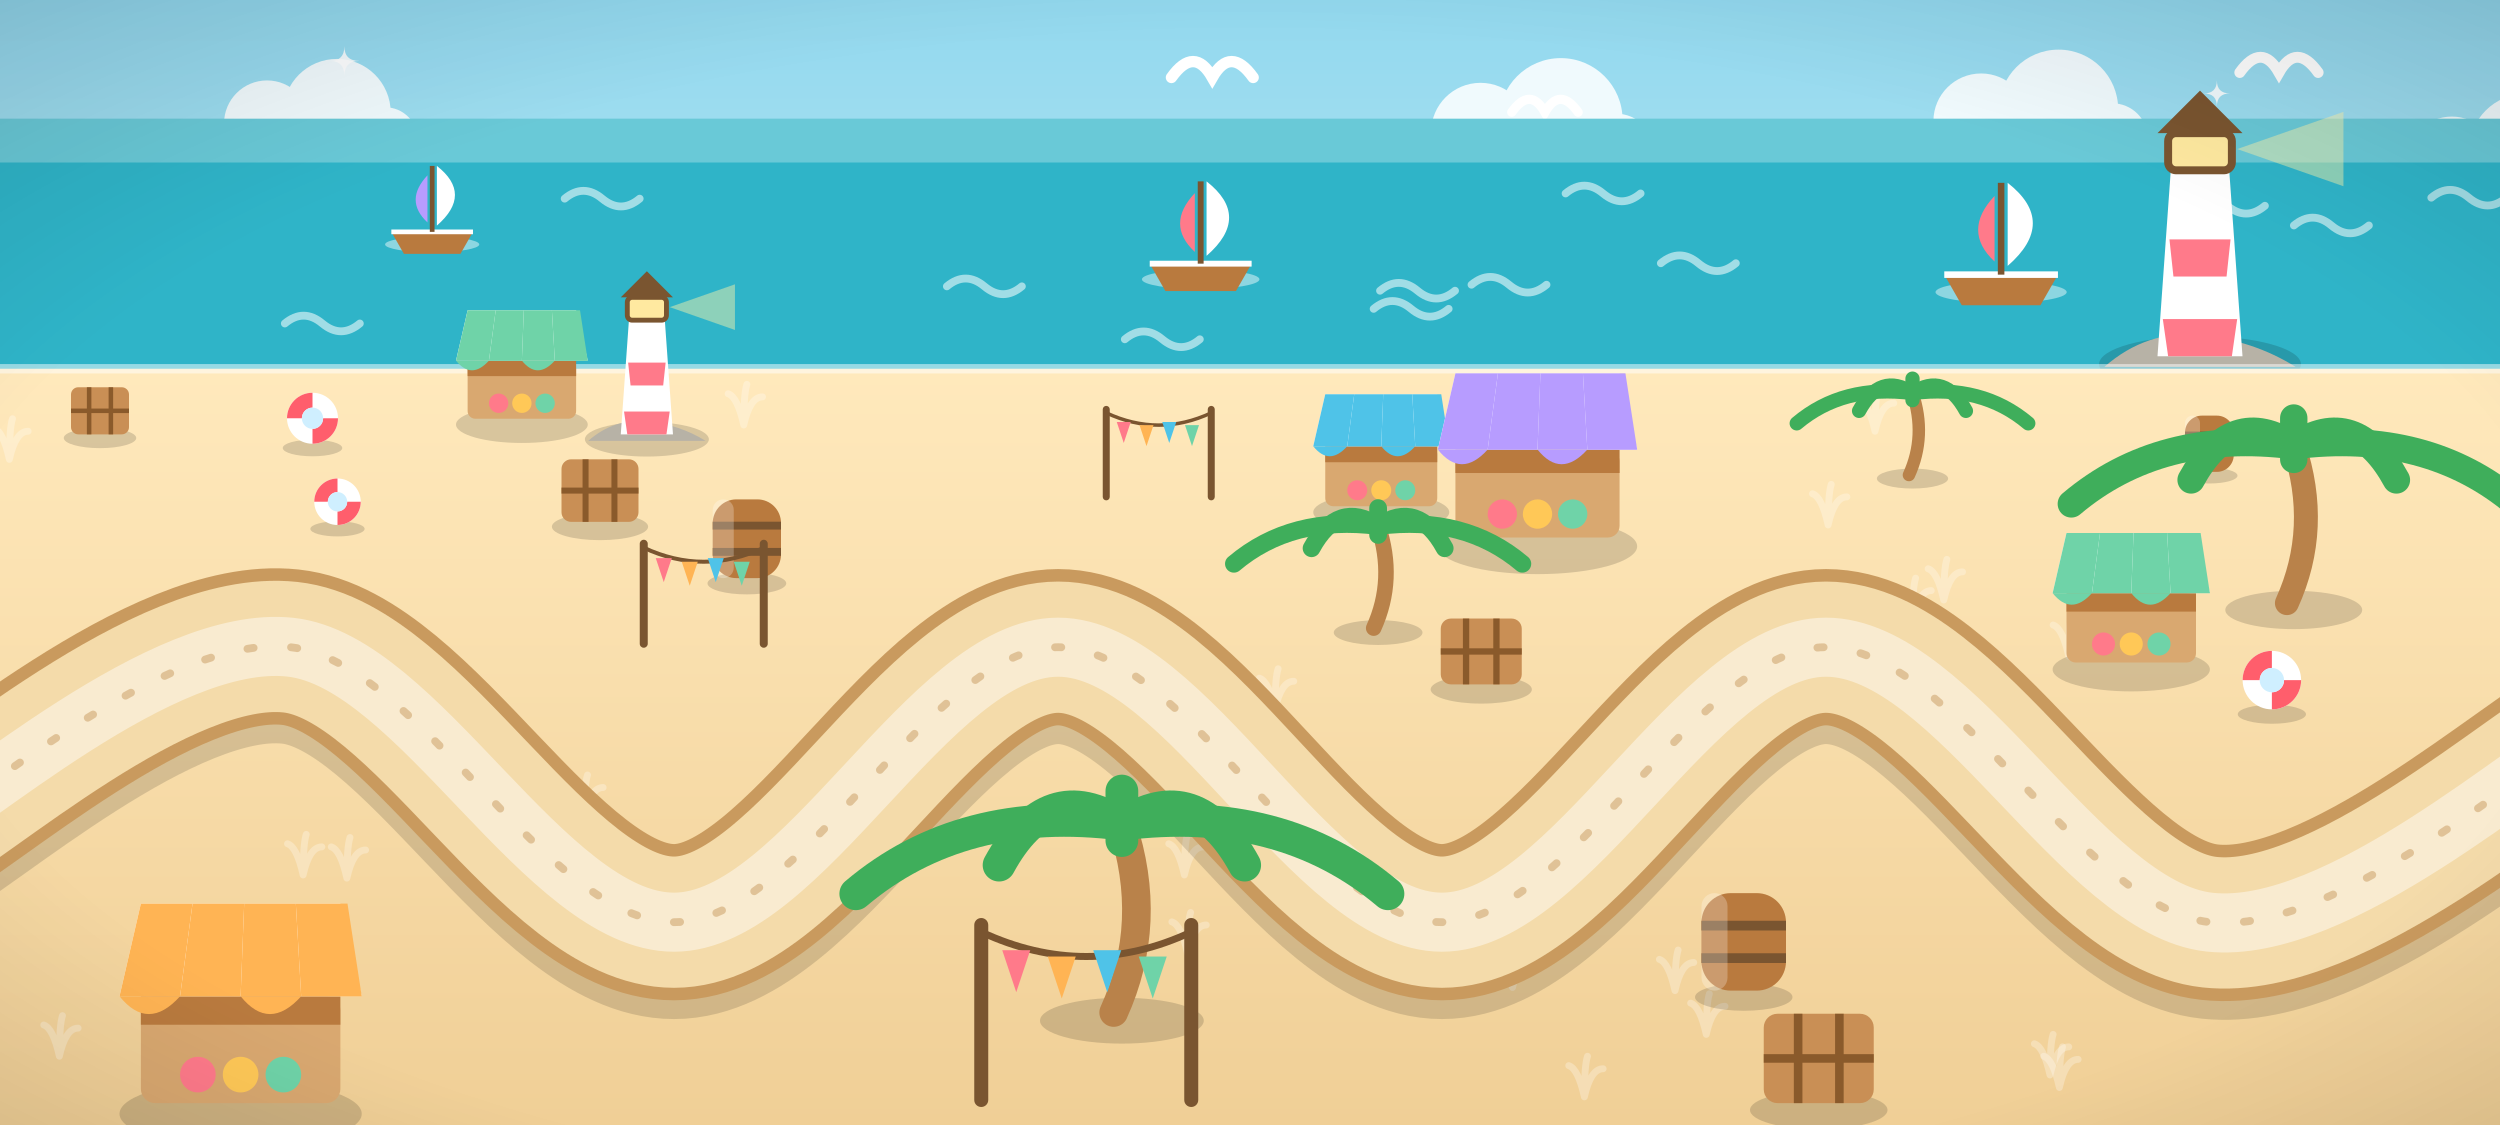
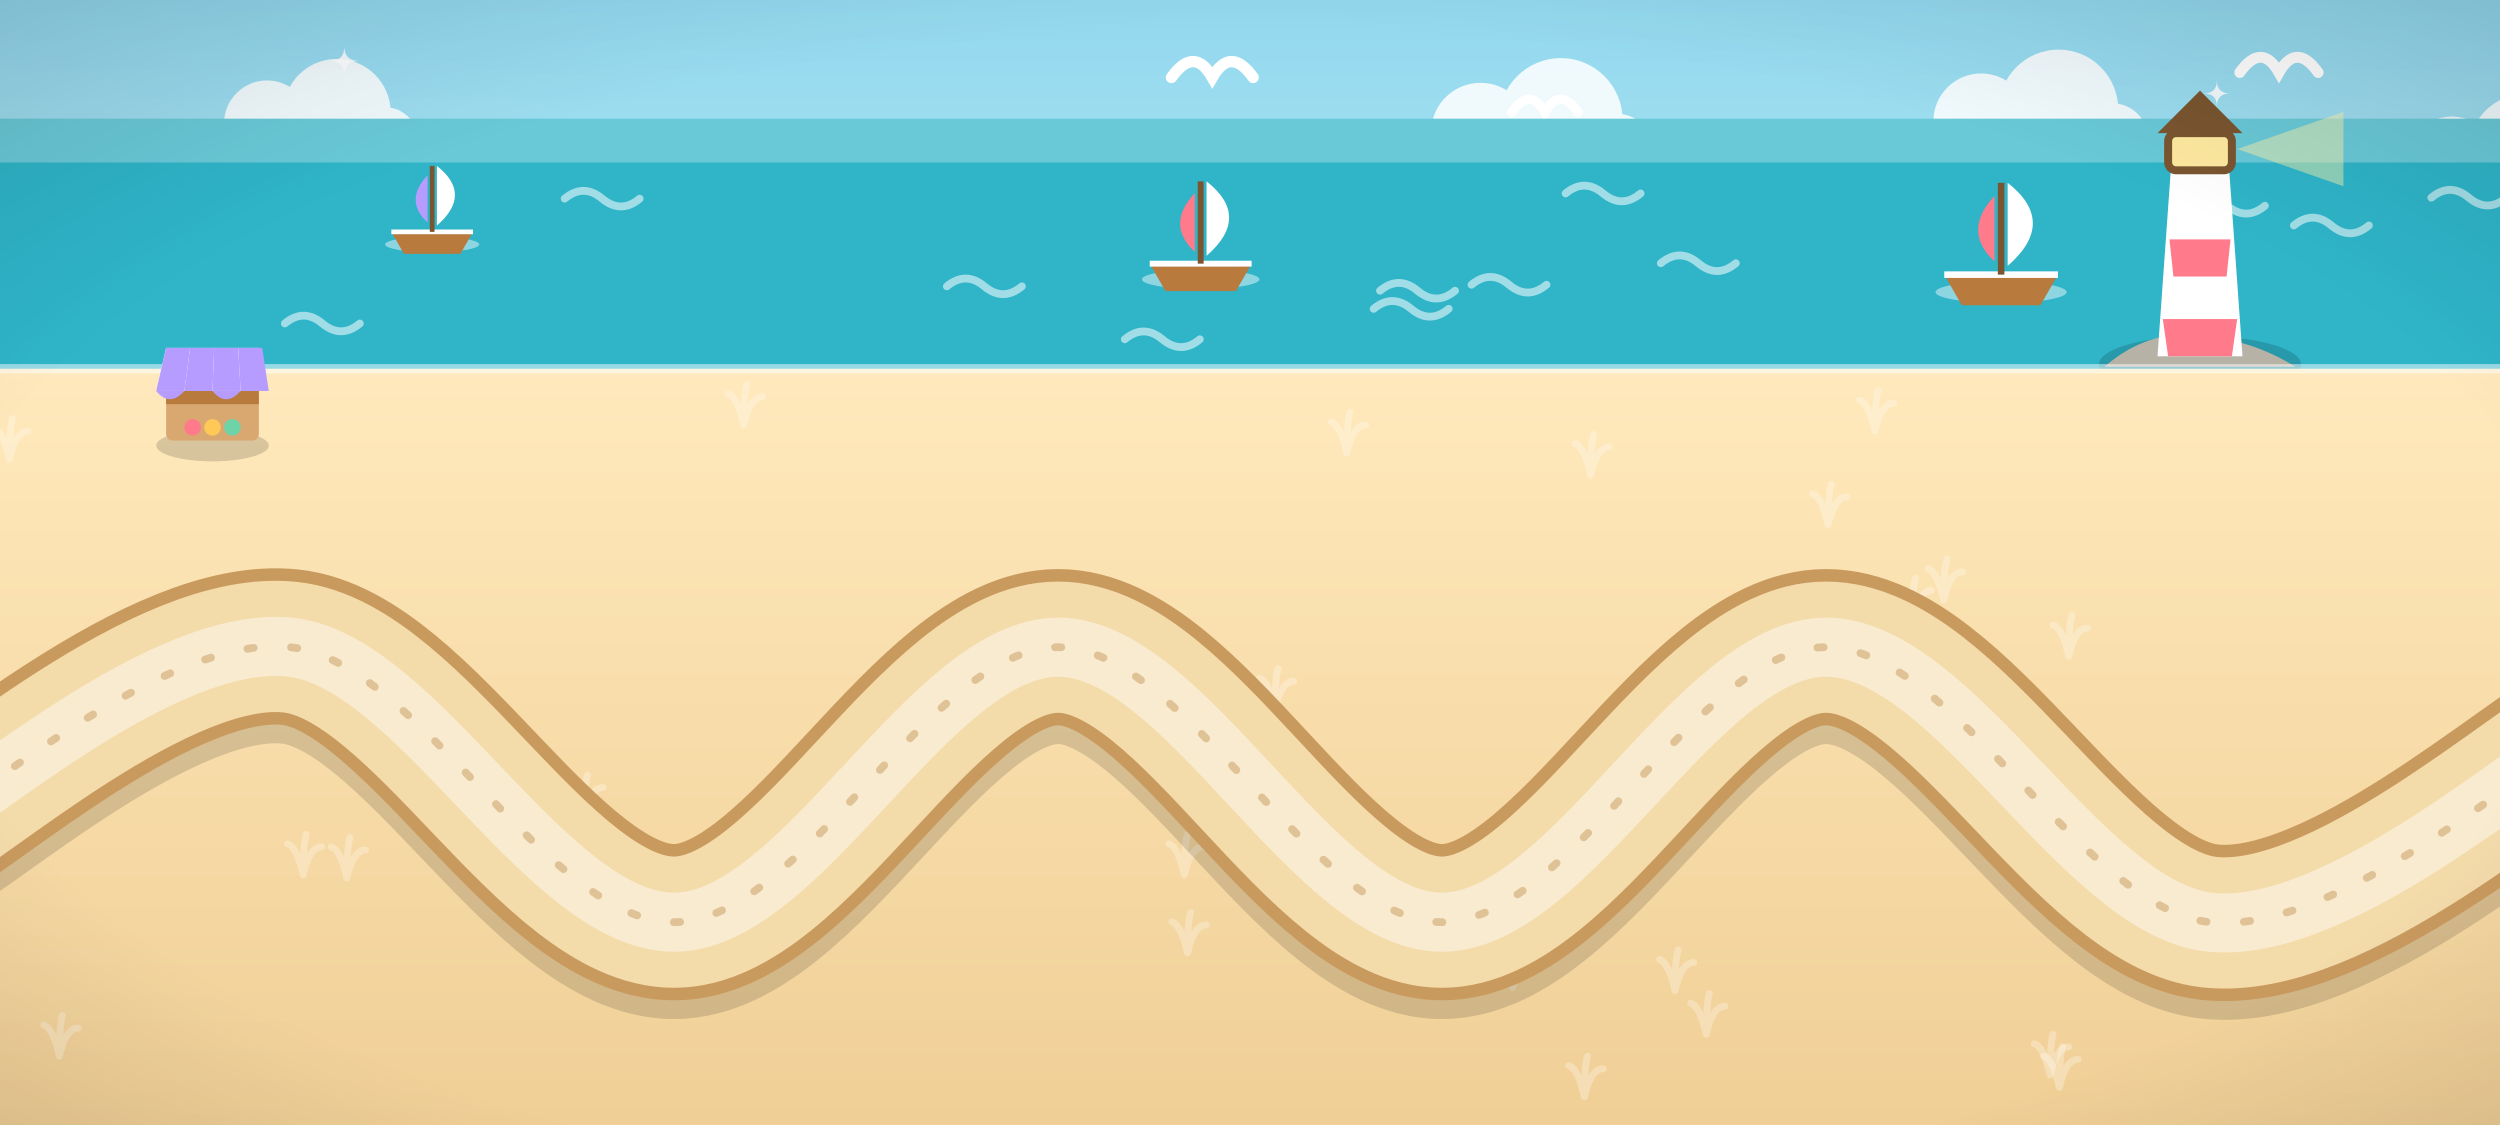
<svg xmlns="http://www.w3.org/2000/svg" viewBox="0 0 800 360" preserveAspectRatio="xMidYMid slice" role="img" aria-label="Vịnh Từ lớp 3">
  <defs>
    <linearGradient id="sk" x1="0" y1="0" x2="0" y2="1">
      <stop offset="0" stop-color="#92D8EE" />
      <stop offset="1" stop-color="#F2FFFB" />
    </linearGradient>
    <linearGradient id="gr" x1="0" y1="0" x2="0" y2="1">
      <stop offset="0" stop-color="#FFE9BC" />
      <stop offset="1" stop-color="#F0CF96" />
    </linearGradient>
    <radialGradient id="vg" cx=".5" cy=".55" r=".8">
      <stop offset=".65" stop-color="#000" stop-opacity="0" />
      <stop offset="1" stop-color="#000" stop-opacity=".16" />
    </radialGradient>
  </defs>
  <rect width="800" height="360" fill="url(#sk)" />
  <g transform="translate(97.5 48.1) scale(0.8602425)" opacity="0.85">
    <ellipse cx="0" cy="0" rx="46" ry="14" fill="#fff" />
    <circle cx="-14" cy="-10" r="16" fill="#fff" />
    <circle cx="12" cy="-14" r="20" fill="#fff" />
    <circle cx="30" cy="-4" r="12" fill="#fff" />
  </g>
  <g transform="translate(287.4 68) scale(0.7500951)" opacity="0.85">
    <ellipse cx="0" cy="0" rx="46" ry="14" fill="#fff" />
    <circle cx="-14" cy="-10" r="16" fill="#fff" />
    <circle cx="12" cy="-14" r="20" fill="#fff" />
    <circle cx="30" cy="-4" r="12" fill="#fff" />
  </g>
  <g transform="translate(487.6 52.2) scale(0.9882993)" opacity="0.85">
    <ellipse cx="0" cy="0" rx="46" ry="14" fill="#fff" />
    <circle cx="-14" cy="-10" r="16" fill="#fff" />
    <circle cx="12" cy="-14" r="20" fill="#fff" />
    <circle cx="30" cy="-4" r="12" fill="#fff" />
  </g>
  <g transform="translate(647.3 48.3) scale(0.9535184)" opacity="0.85">
    <ellipse cx="0" cy="0" rx="46" ry="14" fill="#fff" />
    <circle cx="-14" cy="-10" r="16" fill="#fff" />
    <circle cx="12" cy="-14" r="20" fill="#fff" />
    <circle cx="30" cy="-4" r="12" fill="#fff" />
  </g>
  <g transform="translate(797.4 61.1) scale(0.9153092)" opacity="0.85">
    <ellipse cx="0" cy="0" rx="46" ry="14" fill="#fff" />
    <circle cx="-14" cy="-10" r="16" fill="#fff" />
    <circle cx="12" cy="-14" r="20" fill="#fff" />
    <circle cx="30" cy="-4" r="12" fill="#fff" />
  </g>
-   <path d="M323.3 65.5Q323.3 70.4 328.2 70.4Q323.3 70.4 323.3 75.3Q323.3 70.4 318.4 70.4Q323.3 70.4 323.3 65.5z" fill="#fff" opacity=".85" />
-   <path d="M199.4 63.2Q199.4 68.4 204.6 68.4Q199.4 68.4 199.4 73.6Q199.4 68.4 194.2 68.4Q199.4 68.4 199.4 63.2z" fill="#fff" opacity=".85" />
-   <path d="M541.4 69.8Q541.4 74.6 546.1 74.6Q541.4 74.6 541.4 79.4Q541.4 74.6 536.6 74.6Q541.4 74.6 541.4 69.8z" fill="#fff" opacity=".85" />
-   <path d="M456 54.2Q456 59.2 461 59.2Q456 59.2 456 64.1Q456 59.2 451.1 59.2Q456 59.2 456 54.2z" fill="#fff" opacity=".85" />
-   <path d="M110.2 14.8Q110.2 19.5 115 19.5Q110.2 19.5 110.2 24.3Q110.2 19.5 105.5 19.5Q110.2 19.5 110.2 14.8z" fill="#fff" opacity=".85" />
-   <path d="M709.4 25.7Q709.4 29.9 713.6 29.9Q709.4 29.9 709.4 34.1Q709.4 29.9 705.2 29.9Q709.4 29.9 709.4 25.7z" fill="#fff" opacity=".85" />
+   <path d="M323.3 65.5 Q323.3 70.4 328.2 70.4 Q323.3 70.4 323.3 75.3Q323.3 70.4 318.4 70.4Q323.3 70.4 323.3 65.5z" fill="#fff" opacity=".85" />
+   <path d="M199.4 63.2 Q199.4 68.4 204.6 68.4 Q199.4 68.4 199.4 73.6Q199.4 68.4 194.2 68.4Q199.4 68.4 199.4 63.2z" fill="#fff" opacity=".85" />
+   <path d="M541.4 69.8 Q541.4 74.6 546.1 74.6 Q541.4 74.6 541.4 79.4Q541.4 74.6 536.6 74.6Q541.4 74.6 541.4 69.8z" fill="#fff" opacity=".85" />
+   <path d="M456 54.2 Q456 59.2 461 59.2 Q456 59.2 456 64.1Q456 59.2 451.1 59.2Q456 59.2 456 54.2z" fill="#fff" opacity=".85" />
+   <path d="M110.2 14.8 Q110.2 19.5 115 19.5 Q110.2 19.5 110.2 24.3Q110.2 19.5 105.5 19.5Q110.2 19.5 110.2 14.8z" fill="#fff" opacity=".85" />
+   <path d="M709.4 25.7 Q709.4 29.9 713.6 29.9 Q709.4 29.9 709.4 34.1Q709.4 29.9 705.2 29.9Q709.4 29.9 709.4 25.7z" fill="#fff" opacity=".85" />
  <path d="M716.733 23.2q6.965-9.751 12.537 0q5.572-9.751 12.537 0" stroke="#fff" stroke-width="3.483" fill="none" stroke-linecap="round" />
  <path d="M483.75 35.917q5.905-8.266 10.628 0q4.724-8.266 10.628 0" stroke="#fff" stroke-width="2.952" fill="none" stroke-linecap="round" />
  <path d="M374.865 24.787q7.263-10.168 13.073 0q5.81-10.168 13.073 0" stroke="#fff" stroke-width="3.631" fill="none" stroke-linecap="round" />
  <path d="M437.901 71.594q5.979-8.371 10.763 0q4.784-8.371 10.763 0" stroke="#fff" stroke-width="2.99" fill="none" stroke-linecap="round" />
  <rect y="38" width="800" height="90" fill="#2FB4C8" />
  <rect y="38" width="800" height="14" fill="#fff" opacity=".28" />
  <path d="M778.018 63.259q6-5 12 0t12 0" stroke="#fff" stroke-opacity=".55" stroke-width="2.500" fill="none" stroke-linecap="round" />
  <path d="M700.767 65.85q6-5 12 0t12 0" stroke="#fff" stroke-opacity=".55" stroke-width="2.500" fill="none" stroke-linecap="round" />
  <path d="M441.61 93.031q6-5 12 0t12 0" stroke="#fff" stroke-opacity=".55" stroke-width="2.500" fill="none" stroke-linecap="round" />
  <path d="M470.882 91.114q6-5 12 0t12 0" stroke="#fff" stroke-opacity=".55" stroke-width="2.500" fill="none" stroke-linecap="round" />
  <path d="M439.568 98.831q6-5 12 0t12 0" stroke="#fff" stroke-opacity=".55" stroke-width="2.500" fill="none" stroke-linecap="round" />
  <path d="M91.146 103.515q6-5 12 0t12 0" stroke="#fff" stroke-opacity=".55" stroke-width="2.500" fill="none" stroke-linecap="round" />
  <path d="M180.696 63.569q6-5 12 0t12 0" stroke="#fff" stroke-opacity=".55" stroke-width="2.500" fill="none" stroke-linecap="round" />
  <path d="M500.99 61.908q6-5 12 0t12 0" stroke="#fff" stroke-opacity=".55" stroke-width="2.500" fill="none" stroke-linecap="round" />
  <path d="M359.943 108.571q6-5 12 0t12 0" stroke="#fff" stroke-opacity=".55" stroke-width="2.500" fill="none" stroke-linecap="round" />
  <path d="M303 91.633q6-5 12 0t12 0" stroke="#fff" stroke-opacity=".55" stroke-width="2.500" fill="none" stroke-linecap="round" />
  <path d="M734.043 72.151q6-5 12 0t12 0" stroke="#fff" stroke-opacity=".55" stroke-width="2.500" fill="none" stroke-linecap="round" />
  <path d="M531.471 84.235q6-5 12 0t12 0" stroke="#fff" stroke-opacity=".55" stroke-width="2.500" fill="none" stroke-linecap="round" />
  <g transform="translate(138.2945 75.2038) scale(0.5024421)">
    <ellipse cx="0" cy="6" rx="30" ry="5" fill="#fff" opacity=".45" />
    <path d="M-26-2h52l-8 14h-36z" fill="#B97A3E" />
    <path d="M-26-2h52" stroke="#fff" stroke-width="3" />
    <rect x="-1.500" y="-44" width="3" height="42" fill="#7A5530" />
    <path d="M3-44Q26-26 3-6z" fill="#fff" />
    <path d="M-3-38Q-18-22-3-8z" fill="#B79CFF" />
  </g>
  <g transform="translate(384.2162 85.62696) scale(0.6270027)">
    <ellipse cx="0" cy="6" rx="30" ry="5" fill="#fff" opacity=".45" />
    <path d="M-26-2h52l-8 14h-36z" fill="#B97A3E" />
    <path d="M-26-2h52" stroke="#fff" stroke-width="3" />
    <rect x="-1.500" y="-44" width="3" height="42" fill="#7A5530" />
    <path d="M3-44Q26-26 3-6z" fill="#fff" />
    <path d="M-3-38Q-18-22-3-8z" fill="#FF7A8A" />
  </g>
  <g transform="translate(640.3546 89.28498) scale(0.6995623)">
    <ellipse cx="0" cy="6" rx="30" ry="5" fill="#fff" opacity=".45" />
    <path d="M-26-2h52l-8 14h-36z" fill="#B97A3E" />
    <path d="M-26-2h52" stroke="#fff" stroke-width="3" />
    <rect x="-1.500" y="-44" width="3" height="42" fill="#7A5530" />
    <path d="M3-44Q26-26 3-6z" fill="#fff" />
    <path d="M-3-38Q-18-22-3-8z" fill="#FF7A8A" />
  </g>
  <g transform="translate(704 114) scale(0.85)">
    <ellipse cx="0" cy="3" rx="38" ry="10.6" fill="#000" opacity=".15" />
    <path d="M-36 4Q-20-10 0-8T36 4z" fill="#B7B2A6" />
    <path d="M-16 0L-11-70h22L16 0z" fill="#fff" />
    <path d="M-14-14h28l-2 14h-24zM-11.500-44h23l-1.500 14h-20z" fill="#FF7A8A" />
    <rect x="-12" y="-84" width="24" height="14" rx="3" fill="#FFE9A0" stroke="#7A5530" stroke-width="3" />
    <path d="M-16-84h32l-16-16z" fill="#7A5530" />
    <path d="M14-78l40-14v28z" fill="#FFF3A8" opacity=".45" />
  </g>
  <rect y="118" width="800" height="242" fill="url(#gr)" />
  <path d="M0 118h800" stroke="#fff" stroke-opacity=".5" stroke-width="3" />
  <path d="M408 227q-2-9-5-10M408 227q0-10 1-13M408 227q2-9 6-9" stroke="#fff" stroke-opacity=".28" stroke-width="2.200" stroke-linecap="round" fill="none" />
  <path d="M600 138q-2-9-5-10M600 138q0-10 1-13M600 138q2-9 6-9" stroke="#fff" stroke-opacity=".28" stroke-width="2.200" stroke-linecap="round" fill="none" />
  <path d="M100 223q-2-9-5-10M100 223q0-10 1-13M100 223q2-9 6-9" stroke="#fff" stroke-opacity=".28" stroke-width="2.200" stroke-linecap="round" fill="none" />
  <path d="M178 289q-2-9-5-10M178 289q0-10 1-13M178 289q2-9 6-9" stroke="#fff" stroke-opacity=".28" stroke-width="2.200" stroke-linecap="round" fill="none" />
  <path d="M187 261q-2-9-5-10M187 261q0-10 1-13M187 261q2-9 6-9" stroke="#fff" stroke-opacity=".28" stroke-width="2.200" stroke-linecap="round" fill="none" />
  <path d="M484 316q-2-9-5-10M484 316q0-10 1-13M484 316q2-9 6-9" stroke="#fff" stroke-opacity=".28" stroke-width="2.200" stroke-linecap="round" fill="none" />
  <path d="M509 152q-2-9-5-10M509 152q0-10 1-13M509 152q2-9 6-9" stroke="#fff" stroke-opacity=".28" stroke-width="2.200" stroke-linecap="round" fill="none" />
  <path d="M97 280q-2-9-5-10M97 280q0-10 1-13M97 280q2-9 6-9" stroke="#fff" stroke-opacity=".28" stroke-width="2.200" stroke-linecap="round" fill="none" />
  <path d="M238 136q-2-9-5-10M238 136q0-10 1-13M238 136q2-9 6-9" stroke="#fff" stroke-opacity=".28" stroke-width="2.200" stroke-linecap="round" fill="none" />
  <path d="M536 317q-2-9-5-10M536 317q0-10 1-13M536 317q2-9 6-9" stroke="#fff" stroke-opacity=".28" stroke-width="2.200" stroke-linecap="round" fill="none" />
  <path d="M662 210q-2-9-5-10M662 210q0-10 1-13M662 210q2-9 6-9" stroke="#fff" stroke-opacity=".28" stroke-width="2.200" stroke-linecap="round" fill="none" />
  <path d="M585 168q-2-9-5-10M585 168q0-10 1-13M585 168q2-9 6-9" stroke="#fff" stroke-opacity=".28" stroke-width="2.200" stroke-linecap="round" fill="none" />
  <path d="M781 274q-2-9-5-10M781 274q0-10 1-13M781 274q2-9 6-9" stroke="#fff" stroke-opacity=".28" stroke-width="2.200" stroke-linecap="round" fill="none" />
  <path d="M19 338q-2-9-5-10M19 338q0-10 1-13M19 338q2-9 6-9" stroke="#fff" stroke-opacity=".28" stroke-width="2.200" stroke-linecap="round" fill="none" />
  <path d="M656 344q-2-9-5-10M656 344q0-10 1-13M656 344q2-9 6-9" stroke="#fff" stroke-opacity=".28" stroke-width="2.200" stroke-linecap="round" fill="none" />
  <path d="M493 280q-2-9-5-10M493 280q0-10 1-13M493 280q2-9 6-9" stroke="#fff" stroke-opacity=".28" stroke-width="2.200" stroke-linecap="round" fill="none" />
  <path d="M380 305q-2-9-5-10M380 305q0-10 1-13M380 305q2-9 6-9" stroke="#fff" stroke-opacity=".28" stroke-width="2.200" stroke-linecap="round" fill="none" />
  <path d="M462 314q-2-9-5-10M462 314q0-10 1-13M462 314q2-9 6-9" stroke="#fff" stroke-opacity=".28" stroke-width="2.200" stroke-linecap="round" fill="none" />
  <path d="M57 203q-2-9-5-10M57 203q0-10 1-13M57 203q2-9 6-9" stroke="#fff" stroke-opacity=".28" stroke-width="2.200" stroke-linecap="round" fill="none" />
  <path d="M612 198q-2-9-5-10M612 198q0-10 1-13M612 198q2-9 6-9" stroke="#fff" stroke-opacity=".28" stroke-width="2.200" stroke-linecap="round" fill="none" />
  <path d="M622 192q-2-9-5-10M622 192q0-10 1-13M622 192q2-9 6-9" stroke="#fff" stroke-opacity=".28" stroke-width="2.200" stroke-linecap="round" fill="none" />
  <path d="M3 147q-2-9-5-10M3 147q0-10 1-13M3 147q2-9 6-9" stroke="#fff" stroke-opacity=".28" stroke-width="2.200" stroke-linecap="round" fill="none" />
  <path d="M379 280q-2-9-5-10M379 280q0-10 1-13M379 280q2-9 6-9" stroke="#fff" stroke-opacity=".28" stroke-width="2.200" stroke-linecap="round" fill="none" />
  <path d="M659 348q-2-9-5-10M659 348q0-10 1-13M659 348q2-9 6-9" stroke="#fff" stroke-opacity=".28" stroke-width="2.200" stroke-linecap="round" fill="none" />
  <path d="M611 224q-2-9-5-10M611 224q0-10 1-13M611 224q2-9 6-9" stroke="#fff" stroke-opacity=".28" stroke-width="2.200" stroke-linecap="round" fill="none" />
  <path d="M507 351q-2-9-5-10M507 351q0-10 1-13M507 351q2-9 6-9" stroke="#fff" stroke-opacity=".28" stroke-width="2.200" stroke-linecap="round" fill="none" />
  <path d="M431 145q-2-9-5-10M431 145q0-10 1-13M431 145q2-9 6-9" stroke="#fff" stroke-opacity=".28" stroke-width="2.200" stroke-linecap="round" fill="none" />
  <path d="M546 331q-2-9-5-10M546 331q0-10 1-13M546 331q2-9 6-9" stroke="#fff" stroke-opacity=".28" stroke-width="2.200" stroke-linecap="round" fill="none" />
  <path d="M142 264q-2-9-5-10M142 264q0-10 1-13M142 264q2-9 6-9" stroke="#fff" stroke-opacity=".28" stroke-width="2.200" stroke-linecap="round" fill="none" />
  <path d="M111 281q-2-9-5-10M111 281q0-10 1-13M111 281q2-9 6-9" stroke="#fff" stroke-opacity=".28" stroke-width="2.200" stroke-linecap="round" fill="none" />
  <path d="M-30 268.7C-9.5 258.4 51.9 202.7 92.9 207.1C133.8 211.5 174.8 295.1 215.7 295.1C256.7 295.1 297.6 207.1 338.6 207.1C379.5 207.1 420.5 295.1 461.4 295.1C502.4 295.1 543.3 207.1 584.3 207.1C625.2 207.1 666.2 290.7 707.1 295.1C748.1 299.5 809.5 243.8 830 233.5" fill="none" stroke="#000" stroke-opacity=".14" stroke-width="50" stroke-linecap="round" transform="translate(0 6)" />
  <path d="M-30 268.7C-9.5 258.4 51.9 202.7 92.9 207.1C133.8 211.5 174.8 295.1 215.7 295.1C256.7 295.1 297.6 207.1 338.6 207.1C379.5 207.1 420.5 295.1 461.4 295.1C502.4 295.1 543.3 207.1 584.3 207.1C625.2 207.1 666.2 290.7 707.1 295.1C748.1 299.5 809.5 243.8 830 233.5" fill="none" stroke="#C99A5E" stroke-width="50" stroke-linecap="round" stroke-linejoin="round" />
  <path d="M-30 268.7C-9.5 258.4 51.9 202.7 92.9 207.1C133.8 211.5 174.8 295.1 215.7 295.1C256.7 295.1 297.6 207.1 338.6 207.1C379.5 207.1 420.5 295.1 461.4 295.1C502.4 295.1 543.3 207.1 584.3 207.1C625.2 207.1 666.2 290.7 707.1 295.1C748.1 299.5 809.5 243.8 830 233.5" fill="none" stroke="#F4DBAA" stroke-width="42" stroke-linecap="round" stroke-linejoin="round" />
  <path d="M-30 268.7C-9.5 258.4 51.9 202.7 92.9 207.1C133.8 211.5 174.8 295.1 215.7 295.1C256.7 295.1 297.6 207.1 338.6 207.1C379.5 207.1 420.5 295.1 461.4 295.1C502.4 295.1 543.3 207.1 584.3 207.1C625.2 207.1 666.2 290.7 707.1 295.1C748.1 299.5 809.5 243.8 830 233.5" fill="none" stroke="#fff" stroke-opacity=".45" stroke-width="18.9" stroke-linecap="round" stroke-linejoin="round" />
  <path d="M-30 268.7C-9.5 258.4 51.9 202.7 92.9 207.1C133.8 211.5 174.8 295.1 215.7 295.1C256.7 295.1 297.6 207.1 338.6 207.1C379.5 207.1 420.5 295.1 461.4 295.1C502.4 295.1 543.3 207.1 584.3 207.1C625.2 207.1 666.2 290.7 707.1 295.1C748.1 299.5 809.5 243.8 830 233.5" fill="none" stroke="#C99A5E" stroke-opacity=".5" stroke-width="2.5" stroke-dasharray="2 12" stroke-linecap="round" />
-   <g transform="translate(167 134) scale(0.62)">
-     <ellipse cx="0" cy="3" rx="34" ry="9.5" fill="#000" opacity=".15" />
-     <rect x="-28" y="-30" width="56" height="30" rx="4" fill="#D9A870" />
-     <rect x="-28" y="-30" width="56" height="8" fill="#B97A3E" />
-     <path d="M-34-30l6-26h56l6 26z" fill="#fff" />
-     <path d="M-34 -30L-28 -56h14.500L-17 -30z" fill="#6FD3A8" />
-     <path d="M-17 -30L-13.5 -56h14.500L0 -30z" fill="#6FD3A8" />
-     <path d="M0 -30L1 -56h14.500L17 -30z" fill="#6FD3A8" />
-     <path d="M17 -30L15.5 -56h14.500L34 -30z" fill="#6FD3A8" />
-     <path d="M-34-30q8 10 17 0t17 0t17 0t17 0" fill="#6FD3A8" />
-     <circle cx="-12" cy="-8" r="5" fill="#FF7A8A" />
-     <circle cx="0" cy="-8" r="5" fill="#FFC857" />
-     <circle cx="12" cy="-8" r="5" fill="#6FD3A8" />
-   </g>
-   <g transform="translate(207 139) scale(0.522)">
-     <ellipse cx="0" cy="3" rx="38" ry="10.6" fill="#000" opacity=".15" />
-     <path d="M-36 4Q-20-10 0-8T36 4z" fill="#B7B2A6" />
-     <path d="M-16 0L-11-70h22L16 0z" fill="#fff" />
-     <path d="M-14-14h28l-2 14h-24zM-11.500-44h23l-1.500 14h-20z" fill="#FF7A8A" />
-     <rect x="-12" y="-84" width="24" height="14" rx="3" fill="#FFE9A0" stroke="#7A5530" stroke-width="3" />
-     <path d="M-16-84h32l-16-16z" fill="#7A5530" />
-     <path d="M14-78l40-14v28z" fill="#FFF3A8" opacity=".45" />
-   </g>
-   <g transform="translate(32 139) scale(0.58)">
-     <ellipse cx="0" cy="2" rx="20" ry="5.6" fill="#000" opacity=".15" />
-     <rect x="-16" y="-26" width="32" height="26" rx="4" fill="#C98F55" />
-     <path d="M-16-13h32M-6-26v26M6-26v26" stroke="#8A5A2B" stroke-width="2.500" />
-   </g>
-   <g transform="translate(100 142) scale(0.68)">
-     <ellipse cx="0" cy="2" rx="14" ry="3.9" fill="#000" opacity=".15" />
-     <circle cx="0" cy="-12" r="12" fill="#fff" />
-     <path d="M-12-12a12 12 0 0112-12v7a5 5 0 00-5 5zM12-12a12 12 0 01-12 12v-7a5 5 0 005-5z" fill="#FF5E6C" />
-     <circle cx="0" cy="-12" r="5" fill="#CFEFFF" />
-   </g>
-   <g transform="translate(707 151) scale(0.60)">
-     <ellipse cx="0" cy="2" rx="15" ry="4.2" fill="#000" opacity=".15" />
-     <rect x="-13" y="-30" width="26" height="30" rx="9" fill="#B97A3E" />
-     <path d="M-13-20h26M-13-10h26" stroke="#7A5530" stroke-width="3" />
-     <rect x="-13" y="-30" width="8" height="30" rx="4" fill="#fff" opacity=".25" />
-   </g>
-   <g transform="translate(612 152) scale(0.57)">
-     <ellipse cx="0" cy="2" rx="20" ry="5.6" fill="#000" opacity=".15" />
-     <path d="M-2 0Q8-22 0-46" stroke="#B9824A" stroke-width="7" fill="none" stroke-linecap="round" />
-     <path d="M0-46Q-39-51 -65-29" stroke="#3FAE5B" stroke-width="8" fill="none" stroke-linecap="round" />
-     <path d="M0-46Q-18-58 -30-36" stroke="#3FAE5B" stroke-width="8" fill="none" stroke-linecap="round" />
-     <path d="M0-46Q0-64 0-42" stroke="#3FAE5B" stroke-width="8" fill="none" stroke-linecap="round" />
-     <path d="M0-46Q18-58 30-36" stroke="#3FAE5B" stroke-width="8" fill="none" stroke-linecap="round" />
-     <path d="M0-46Q39-51 65-29" stroke="#3FAE5B" stroke-width="8" fill="none" stroke-linecap="round" />
-   </g>
-   <g transform="translate(354 159) scale(0.56)">
-     <rect x="-2" y="-52" width="4" height="54" rx="2" fill="#7A5530" />
-     <rect x="-2" y="-52" width="4" height="54" rx="2" fill="#7A5530" transform="translate(60 0)" />
-     <path d="M0-48Q30-34 60-48" stroke="#7A5530" stroke-width="2" fill="none" />
-     <path d="M6 -42.8 l8 0l-4 12z" fill="#FF7A8A" />
-     <path d="M19 -41 l8 0l-4 12z" fill="#FFB454" />
-     <path d="M32 -42.8 l8 0l-4 12z" fill="#4FC3E8" />
-     <path d="M45 -41 l8 0l-4 12z" fill="#6FD3A8" />
-   </g>
-   <g transform="translate(442 162) scale(0.64)">
-     <ellipse cx="0" cy="3" rx="34" ry="9.5" fill="#000" opacity=".15" />
-     <rect x="-28" y="-30" width="56" height="30" rx="4" fill="#D9A870" />
-     <rect x="-28" y="-30" width="56" height="8" fill="#B97A3E" />
-     <path d="M-34-30l6-26h56l6 26z" fill="#fff" />
-     <path d="M-34 -30L-28 -56h14.500L-17 -30z" fill="#4FC3E8" />
-     <path d="M-17 -30L-13.5 -56h14.500L0 -30z" fill="#4FC3E8" />
-     <path d="M0 -30L1 -56h14.500L17 -30z" fill="#4FC3E8" />
-     <path d="M17 -30L15.5 -56h14.500L34 -30z" fill="#4FC3E8" />
-     <path d="M-34-30q8 10 17 0t17 0t17 0t17 0" fill="#4FC3E8" />
-     <circle cx="-12" cy="-8" r="5" fill="#FF7A8A" />
-     <circle cx="0" cy="-8" r="5" fill="#FFC857" />
-     <circle cx="12" cy="-8" r="5" fill="#6FD3A8" />
-   </g>
-   <g transform="translate(192 167) scale(0.77)">
-     <ellipse cx="0" cy="2" rx="20" ry="5.6" fill="#000" opacity=".15" />
-     <rect x="-16" y="-26" width="32" height="26" rx="4" fill="#C98F55" />
-     <path d="M-16-13h32M-6-26v26M6-26v26" stroke="#8A5A2B" stroke-width="2.500" />
-   </g>
-   <g transform="translate(108 168) scale(0.62)">
-     <ellipse cx="0" cy="2" rx="14" ry="3.9" fill="#000" opacity=".15" />
-     <circle cx="0" cy="-12" r="12" fill="#fff" />
-     <path d="M-12-12a12 12 0 0112-12v7a5 5 0 00-5 5zM12-12a12 12 0 01-12 12v-7a5 5 0 005-5z" fill="#FF5E6C" />
-     <circle cx="0" cy="-12" r="5" fill="#CFEFFF" />
-   </g>
-   <g transform="translate(492 172) scale(0.938)">
+   <g transform="translate(68 141) scale(0.53)">
    <ellipse cx="0" cy="3" rx="34" ry="9.5" fill="#000" opacity=".15" />
    <rect x="-28" y="-30" width="56" height="30" rx="4" fill="#D9A870" />
    <rect x="-28" y="-30" width="56" height="8" fill="#B97A3E" />
    <path d="M-34-30l6-26h56l6 26z" fill="#fff" />
    <path d="M-34 -30L-28 -56h14.500L-17 -30z" fill="#B79CFF" />
    <path d="M-17 -30L-13.5 -56h14.500L0 -30z" fill="#B79CFF" />
    <path d="M0 -30L1 -56h14.500L17 -30z" fill="#B79CFF" />
    <path d="M17 -30L15.5 -56h14.500L34 -30z" fill="#B79CFF" />
    <path d="M-34-30q8 10 17 0t17 0t17 0t17 0" fill="#B79CFF" />
    <circle cx="-12" cy="-8" r="5" fill="#FF7A8A" />
    <circle cx="0" cy="-8" r="5" fill="#FFC857" />
    <circle cx="12" cy="-8" r="5" fill="#6FD3A8" />
  </g>
-   <g transform="translate(239 185) scale(0.84)">
-     <ellipse cx="0" cy="2" rx="15" ry="4.2" fill="#000" opacity=".15" />
-     <rect x="-13" y="-30" width="26" height="30" rx="9" fill="#B97A3E" />
-     <path d="M-13-20h26M-13-10h26" stroke="#7A5530" stroke-width="3" />
-     <rect x="-13" y="-30" width="8" height="30" rx="4" fill="#fff" opacity=".25" />
-   </g>
-   <g transform="translate(734 193) scale(1.095)">
-     <ellipse cx="0" cy="2" rx="20" ry="5.6" fill="#000" opacity=".15" />
-     <path d="M-2 0Q8-22 0-46" stroke="#B9824A" stroke-width="7" fill="none" stroke-linecap="round" />
-     <path d="M0-46Q-39-51 -65-29" stroke="#3FAE5B" stroke-width="8" fill="none" stroke-linecap="round" />
-     <path d="M0-46Q-18-58 -30-36" stroke="#3FAE5B" stroke-width="8" fill="none" stroke-linecap="round" />
-     <path d="M0-46Q0-64 0-42" stroke="#3FAE5B" stroke-width="8" fill="none" stroke-linecap="round" />
-     <path d="M0-46Q18-58 30-36" stroke="#3FAE5B" stroke-width="8" fill="none" stroke-linecap="round" />
-     <path d="M0-46Q39-51 65-29" stroke="#3FAE5B" stroke-width="8" fill="none" stroke-linecap="round" />
-   </g>
-   <g transform="translate(441 201) scale(0.71)">
-     <ellipse cx="0" cy="2" rx="20" ry="5.6" fill="#000" opacity=".15" />
-     <path d="M-2 0Q8-22 0-46" stroke="#B9824A" stroke-width="7" fill="none" stroke-linecap="round" />
-     <path d="M0-46Q-39-51 -65-29" stroke="#3FAE5B" stroke-width="8" fill="none" stroke-linecap="round" />
-     <path d="M0-46Q-18-58 -30-36" stroke="#3FAE5B" stroke-width="8" fill="none" stroke-linecap="round" />
-     <path d="M0-46Q0-64 0-42" stroke="#3FAE5B" stroke-width="8" fill="none" stroke-linecap="round" />
-     <path d="M0-46Q18-58 30-36" stroke="#3FAE5B" stroke-width="8" fill="none" stroke-linecap="round" />
-     <path d="M0-46Q39-51 65-29" stroke="#3FAE5B" stroke-width="8" fill="none" stroke-linecap="round" />
-   </g>
-   <g transform="translate(206 206) scale(0.64)">
-     <rect x="-2" y="-52" width="4" height="54" rx="2" fill="#7A5530" />
-     <rect x="-2" y="-52" width="4" height="54" rx="2" fill="#7A5530" transform="translate(60 0)" />
-     <path d="M0-48Q30-34 60-48" stroke="#7A5530" stroke-width="2" fill="none" />
-     <path d="M6 -42.8 l8 0l-4 12z" fill="#FF7A8A" />
-     <path d="M19 -41 l8 0l-4 12z" fill="#FFB454" />
-     <path d="M32 -42.8 l8 0l-4 12z" fill="#4FC3E8" />
-     <path d="M45 -41 l8 0l-4 12z" fill="#6FD3A8" />
-   </g>
-   <g transform="translate(682 212) scale(0.74)">
-     <ellipse cx="0" cy="3" rx="34" ry="9.5" fill="#000" opacity=".15" />
-     <rect x="-28" y="-30" width="56" height="30" rx="4" fill="#D9A870" />
-     <rect x="-28" y="-30" width="56" height="8" fill="#B97A3E" />
-     <path d="M-34-30l6-26h56l6 26z" fill="#fff" />
-     <path d="M-34 -30L-28 -56h14.500L-17 -30z" fill="#6FD3A8" />
-     <path d="M-17 -30L-13.5 -56h14.500L0 -30z" fill="#6FD3A8" />
-     <path d="M0 -30L1 -56h14.500L17 -30z" fill="#6FD3A8" />
-     <path d="M17 -30L15.5 -56h14.500L34 -30z" fill="#6FD3A8" />
-     <path d="M-34-30q8 10 17 0t17 0t17 0t17 0" fill="#6FD3A8" />
-     <circle cx="-12" cy="-8" r="5" fill="#FF7A8A" />
-     <circle cx="0" cy="-8" r="5" fill="#FFC857" />
-     <circle cx="12" cy="-8" r="5" fill="#6FD3A8" />
-   </g>
-   <g transform="translate(474 219) scale(0.81)">
-     <ellipse cx="0" cy="2" rx="20" ry="5.6" fill="#000" opacity=".15" />
-     <rect x="-16" y="-26" width="32" height="26" rx="4" fill="#C98F55" />
-     <path d="M-16-13h32M-6-26v26M6-26v26" stroke="#8A5A2B" stroke-width="2.500" />
-   </g>
-   <g transform="translate(727 227) scale(0.78)">
-     <ellipse cx="0" cy="2" rx="14" ry="3.9" fill="#000" opacity=".15" />
-     <circle cx="0" cy="-12" r="12" fill="#fff" />
-     <path d="M-12-12a12 12 0 0112-12v7a5 5 0 00-5 5zM12-12a12 12 0 01-12 12v-7a5 5 0 005-5z" fill="#FF5E6C" />
-     <circle cx="0" cy="-12" r="5" fill="#CFEFFF" />
-   </g>
-   <g transform="translate(558 317) scale(1.04)">
-     <ellipse cx="0" cy="2" rx="15" ry="4.2" fill="#000" opacity=".15" />
-     <rect x="-13" y="-30" width="26" height="30" rx="9" fill="#B97A3E" />
-     <path d="M-13-20h26M-13-10h26" stroke="#7A5530" stroke-width="3" />
-     <rect x="-13" y="-30" width="8" height="30" rx="4" fill="#fff" opacity=".25" />
-   </g>
-   <g transform="translate(359 324) scale(1.31)">
-     <ellipse cx="0" cy="2" rx="20" ry="5.6" fill="#000" opacity=".15" />
-     <path d="M-2 0Q8-22 0-46" stroke="#B9824A" stroke-width="7" fill="none" stroke-linecap="round" />
-     <path d="M0-46Q-39-51 -65-29" stroke="#3FAE5B" stroke-width="8" fill="none" stroke-linecap="round" />
-     <path d="M0-46Q-18-58 -30-36" stroke="#3FAE5B" stroke-width="8" fill="none" stroke-linecap="round" />
-     <path d="M0-46Q0-64 0-42" stroke="#3FAE5B" stroke-width="8" fill="none" stroke-linecap="round" />
-     <path d="M0-46Q18-58 30-36" stroke="#3FAE5B" stroke-width="8" fill="none" stroke-linecap="round" />
-     <path d="M0-46Q39-51 65-29" stroke="#3FAE5B" stroke-width="8" fill="none" stroke-linecap="round" />
-   </g>
-   <g transform="translate(314 352) scale(1.12)">
-     <rect x="-2" y="-52" width="4" height="54" rx="2" fill="#7A5530" />
-     <rect x="-2" y="-52" width="4" height="54" rx="2" fill="#7A5530" transform="translate(60 0)" />
-     <path d="M0-48Q30-34 60-48" stroke="#7A5530" stroke-width="2" fill="none" />
-     <path d="M6 -42.8 l8 0l-4 12z" fill="#FF7A8A" />
-     <path d="M19 -41 l8 0l-4 12z" fill="#FFB454" />
-     <path d="M32 -42.8 l8 0l-4 12z" fill="#4FC3E8" />
-     <path d="M45 -41 l8 0l-4 12z" fill="#6FD3A8" />
-   </g>
-   <g transform="translate(77 353) scale(1.14)">
-     <ellipse cx="0" cy="3" rx="34" ry="9.5" fill="#000" opacity=".15" />
-     <rect x="-28" y="-30" width="56" height="30" rx="4" fill="#D9A870" />
-     <rect x="-28" y="-30" width="56" height="8" fill="#B97A3E" />
-     <path d="M-34-30l6-26h56l6 26z" fill="#fff" />
-     <path d="M-34 -30L-28 -56h14.500L-17 -30z" fill="#FFB454" />
-     <path d="M-17 -30L-13.5 -56h14.500L0 -30z" fill="#FFB454" />
-     <path d="M0 -30L1 -56h14.500L17 -30z" fill="#FFB454" />
-     <path d="M17 -30L15.5 -56h14.500L34 -30z" fill="#FFB454" />
-     <path d="M-34-30q8 10 17 0t17 0t17 0t17 0" fill="#FFB454" />
-     <circle cx="-12" cy="-8" r="5" fill="#FF7A8A" />
-     <circle cx="0" cy="-8" r="5" fill="#FFC857" />
-     <circle cx="12" cy="-8" r="5" fill="#6FD3A8" />
-   </g>
-   <g transform="translate(582 353) scale(1.10)">
-     <ellipse cx="0" cy="2" rx="20" ry="5.6" fill="#000" opacity=".15" />
-     <rect x="-16" y="-26" width="32" height="26" rx="4" fill="#C98F55" />
-     <path d="M-16-13h32M-6-26v26M6-26v26" stroke="#8A5A2B" stroke-width="2.500" />
-   </g>
  <rect width="800" height="360" fill="url(#vg)" />
</svg>
